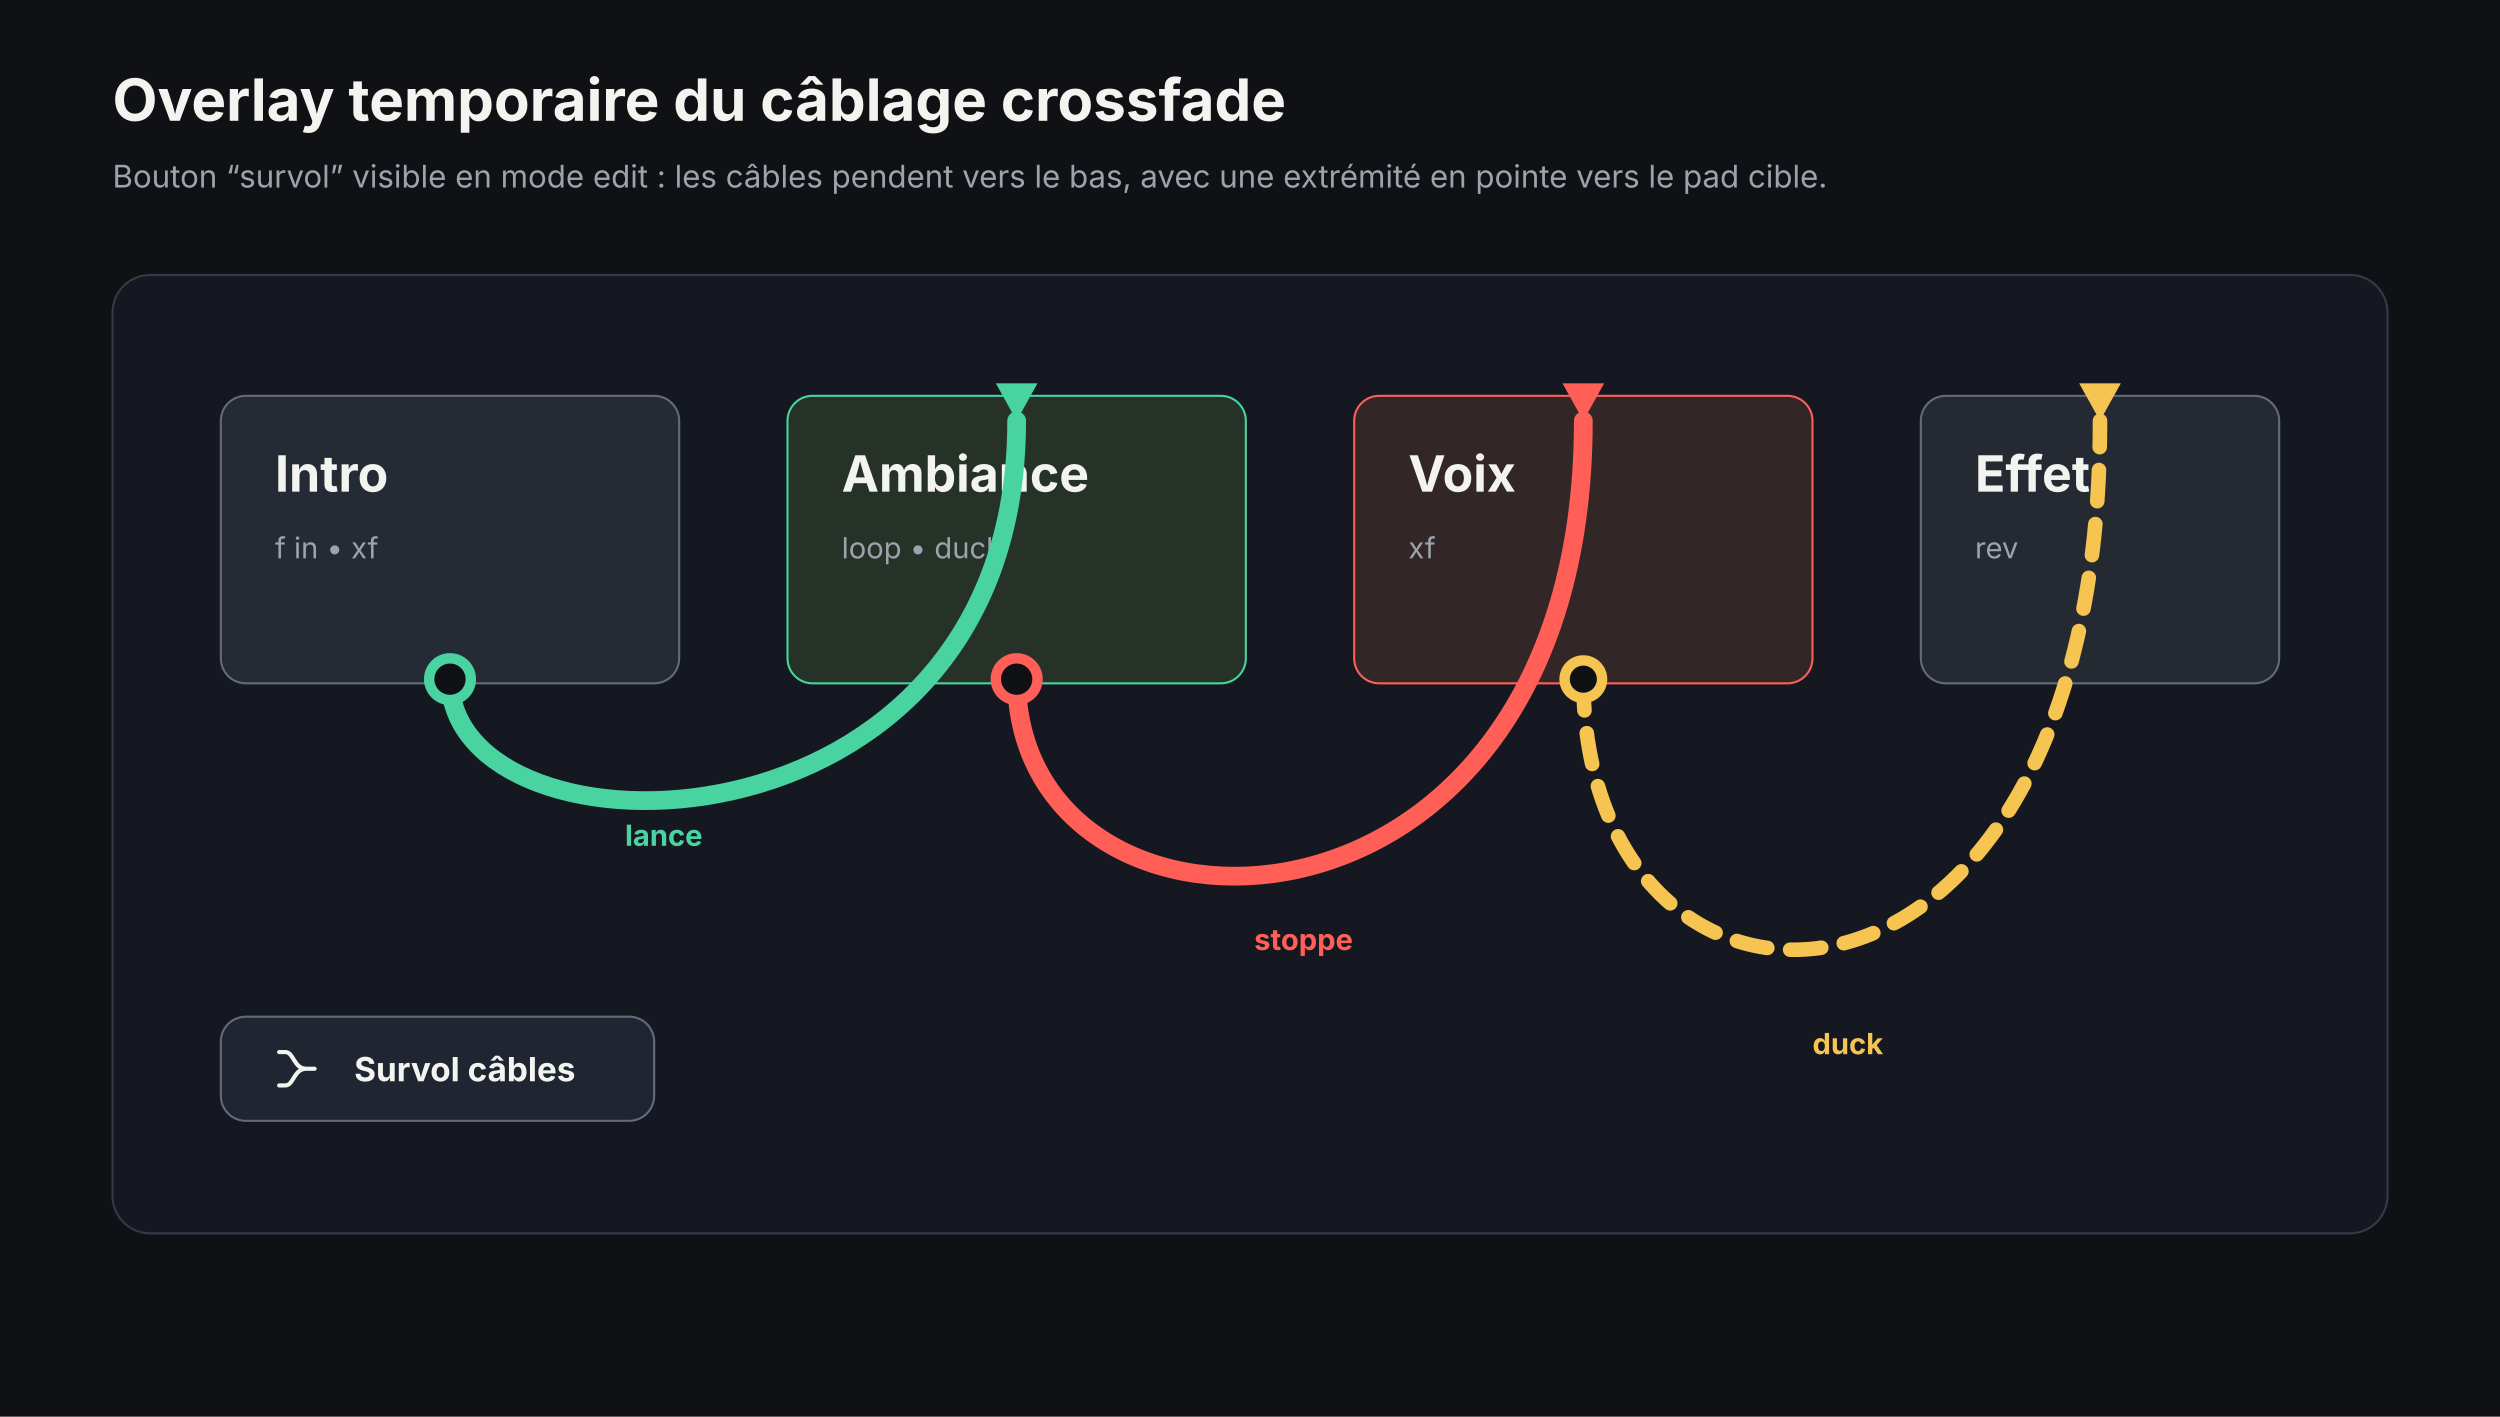
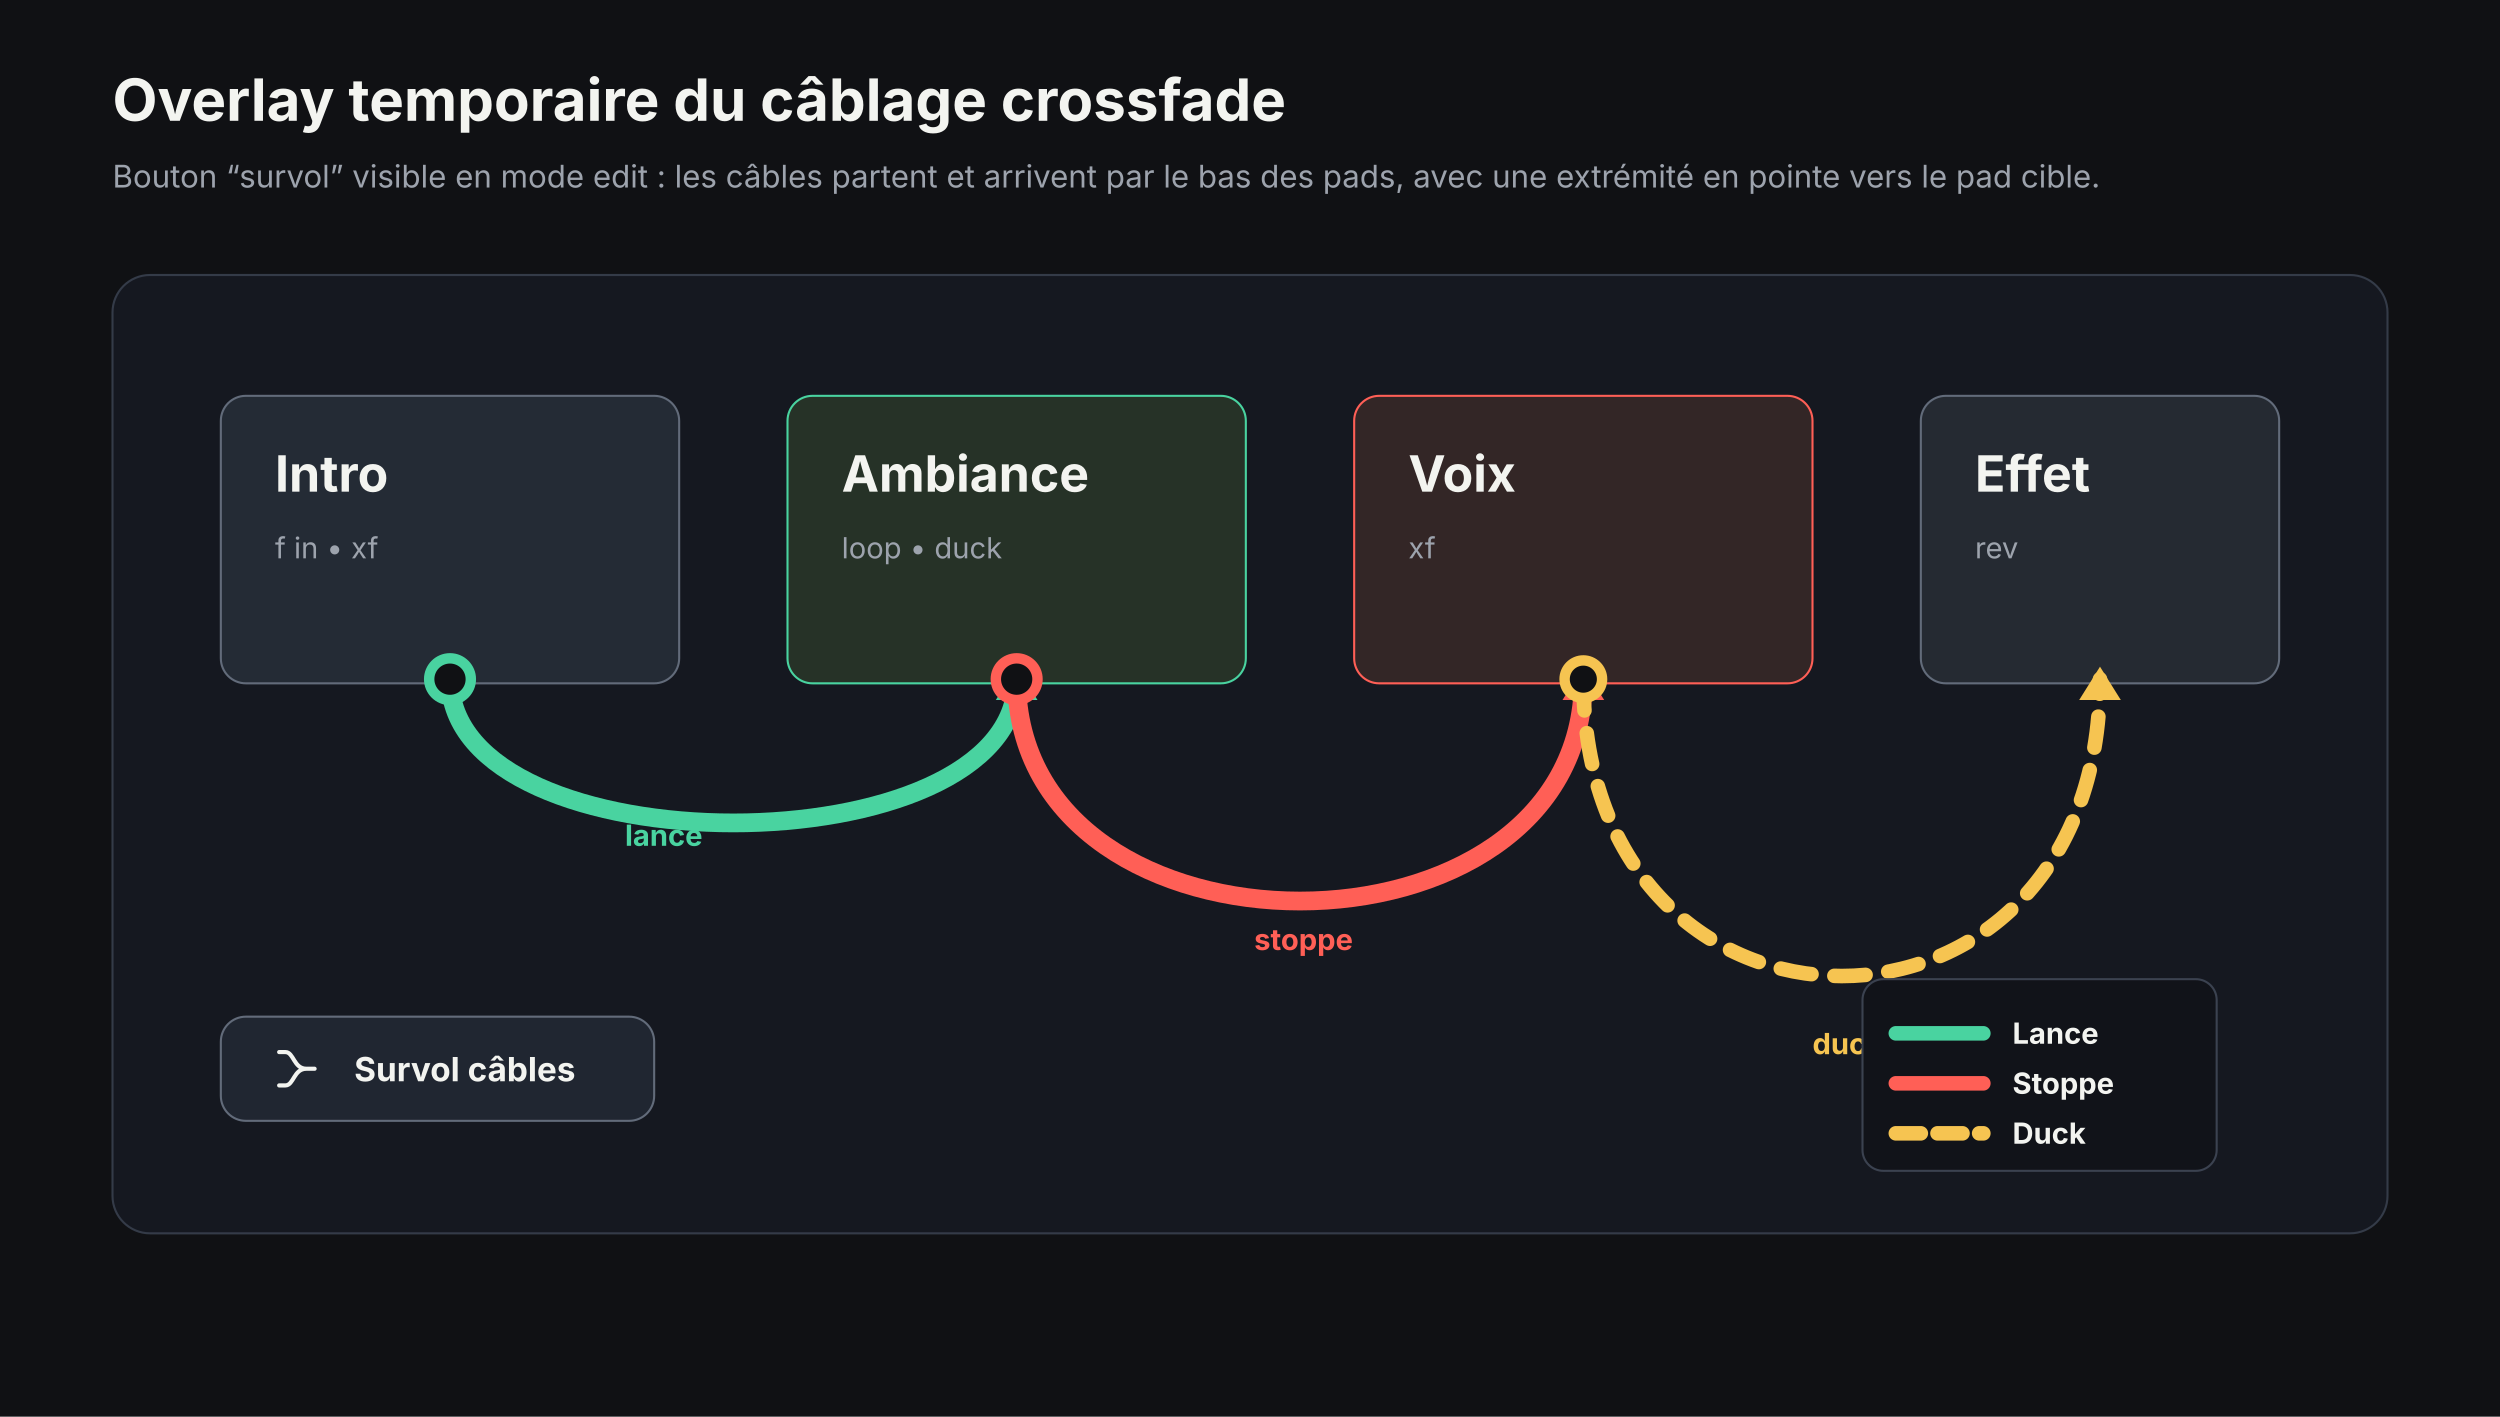
<svg xmlns="http://www.w3.org/2000/svg" width="1200" height="680" viewBox="0 0 1200 680" role="img" aria-labelledby="title desc">
  <rect width="1200" height="680" fill="#101114" />
  <text x="54" y="58" fill="#f3f4f0" font-family="Inter, Arial, sans-serif" font-size="28" font-weight="700">Overlay temporaire du câblage crossfade</text>
-   <text x="54" y="90" fill="#9da3ad" font-family="Inter, Arial, sans-serif" font-size="15">Bouton “survol” visible en mode edit : les câbles pendent vers le bas, avec une extrémité en pointe vers le pad cible.</text>
+   <text x="54" y="90" fill="#9da3ad" font-family="Inter, Arial, sans-serif" font-size="15">Bouton “survol” visible en mode edit : les câbles partent et arrivent par le bas des pads, avec une extrémité en pointe vers le pad cible.</text>
  <g transform="translate(54 132)">
    <rect x="0" y="0" width="1092" height="460" rx="18" fill="#151820" stroke="#343b48" />
    <g font-family="Inter, Arial, sans-serif">
      <rect x="52" y="58" width="220" height="138" rx="12" fill="#242b35" stroke="#626b7a" />
      <text x="78" y="104" fill="#f3f4f0" font-size="24" font-weight="700">Intro</text>
      <text x="78" y="136" fill="#9da3ad" font-size="14">f in • xf</text>
      <rect x="324" y="58" width="220" height="138" rx="12" fill="#263227" stroke="#49d3a0" />
      <text x="350" y="104" fill="#f3f4f0" font-size="24" font-weight="700">Ambiance</text>
      <text x="350" y="136" fill="#9da3ad" font-size="14">loop • duck</text>
      <rect x="596" y="58" width="220" height="138" rx="12" fill="#332626" stroke="#ff5f56" />
      <text x="622" y="104" fill="#f3f4f0" font-size="24" font-weight="700">Voix</text>
      <text x="622" y="136" fill="#9da3ad" font-size="14">xf</text>
      <rect x="868" y="58" width="172" height="138" rx="12" fill="#252a32" stroke="#626b7a" />
      <text x="894" y="104" fill="#f3f4f0" font-size="24" font-weight="700">Effet</text>
      <text x="894" y="136" fill="#9da3ad" font-size="14">rev</text>
    </g>
-     <path d="M162 194 C162 286 434 286 434 70" fill="none" stroke="#49d3a0" stroke-width="9" stroke-linecap="round" />
+     <path d="M162 194 C162 286 434 286 434 194" fill="none" stroke="#49d3a0" stroke-width="9" stroke-linecap="round" />
    <circle cx="162" cy="194" r="10" fill="#101114" stroke="#49d3a0" stroke-width="5" />
-     <polygon points="434,70 424,52 444,52" fill="#49d3a0" />
+     <polygon points="434,188 424,204 444,204" fill="#49d3a0" />
    <text x="246" y="274" fill="#49d3a0" font-family="Inter, Arial, sans-serif" font-size="14" font-weight="700">lance</text>
-     <path d="M434 194 C434 336 706 336 706 70" fill="none" stroke="#ff5f56" stroke-width="9" stroke-linecap="round" />
+     <path d="M434 194 C434 336 706 336 706 194" fill="none" stroke="#ff5f56" stroke-width="9" stroke-linecap="round" />
    <circle cx="434" cy="194" r="10" fill="#101114" stroke="#ff5f56" stroke-width="5" />
-     <polygon points="706,70 696,52 716,52" fill="#ff5f56" />
+     <polygon points="706,188 696,204 716,204" fill="#ff5f56" />
    <text x="548" y="324" fill="#ff5f56" font-family="Inter, Arial, sans-serif" font-size="14" font-weight="700">stoppe</text>
-     <path d="M706 194 C706 384 954 384 954 70" fill="none" stroke="#f6c451" stroke-width="7" stroke-linecap="round" stroke-dasharray="15 11" />
+     <path d="M706 194 C706 384 954 384 954 194" fill="none" stroke="#f6c451" stroke-width="7" stroke-linecap="round" stroke-dasharray="15 11" />
    <circle cx="706" cy="194" r="9" fill="#101114" stroke="#f6c451" stroke-width="5" />
-     <polygon points="954,70 944,52 964,52" fill="#f6c451" />
+     <polygon points="954,188 944,204 964,204" fill="#f6c451" />
    <text x="816" y="374" fill="#f6c451" font-family="Inter, Arial, sans-serif" font-size="14" font-weight="700">duck</text>
+     <g transform="translate(840 338)">
+       <rect x="0" y="0" width="170" height="92" rx="10" fill="#111319" stroke="#3b4250" />
+       <path d="M16 26h42" fill="none" stroke="#49d3a0" stroke-width="7" stroke-linecap="round" />
+       <text x="72" y="31" fill="#f3f4f0" font-family="Inter, Arial, sans-serif" font-size="14" font-weight="700">Lance</text>
+       <path d="M16 50h42" fill="none" stroke="#ff5f56" stroke-width="7" stroke-linecap="round" />
+       <text x="72" y="55" fill="#f3f4f0" font-family="Inter, Arial, sans-serif" font-size="14" font-weight="700">Stoppe</text>
+       <path d="M16 74h42" fill="none" stroke="#f6c451" stroke-width="7" stroke-linecap="round" stroke-dasharray="12 8" />
+       <text x="72" y="79" fill="#f3f4f0" font-family="Inter, Arial, sans-serif" font-size="14" font-weight="700">Duck</text>
+     </g>
    <g transform="translate(52 356)">
      <rect x="0" y="0" width="208" height="50" rx="12" fill="#202631" stroke="#626b7a" />
      <path d="M28 17h3c4 0 4 8 10 8h4M28 33h3c4 0 4-8 10-8h4" fill="none" stroke="#f3f4f0" stroke-width="2" stroke-linecap="round" />
      <text x="64" y="31" fill="#f3f4f0" font-family="Inter, Arial, sans-serif" font-size="16" font-weight="700">Survol câbles</text>
    </g>
  </g>
</svg>
